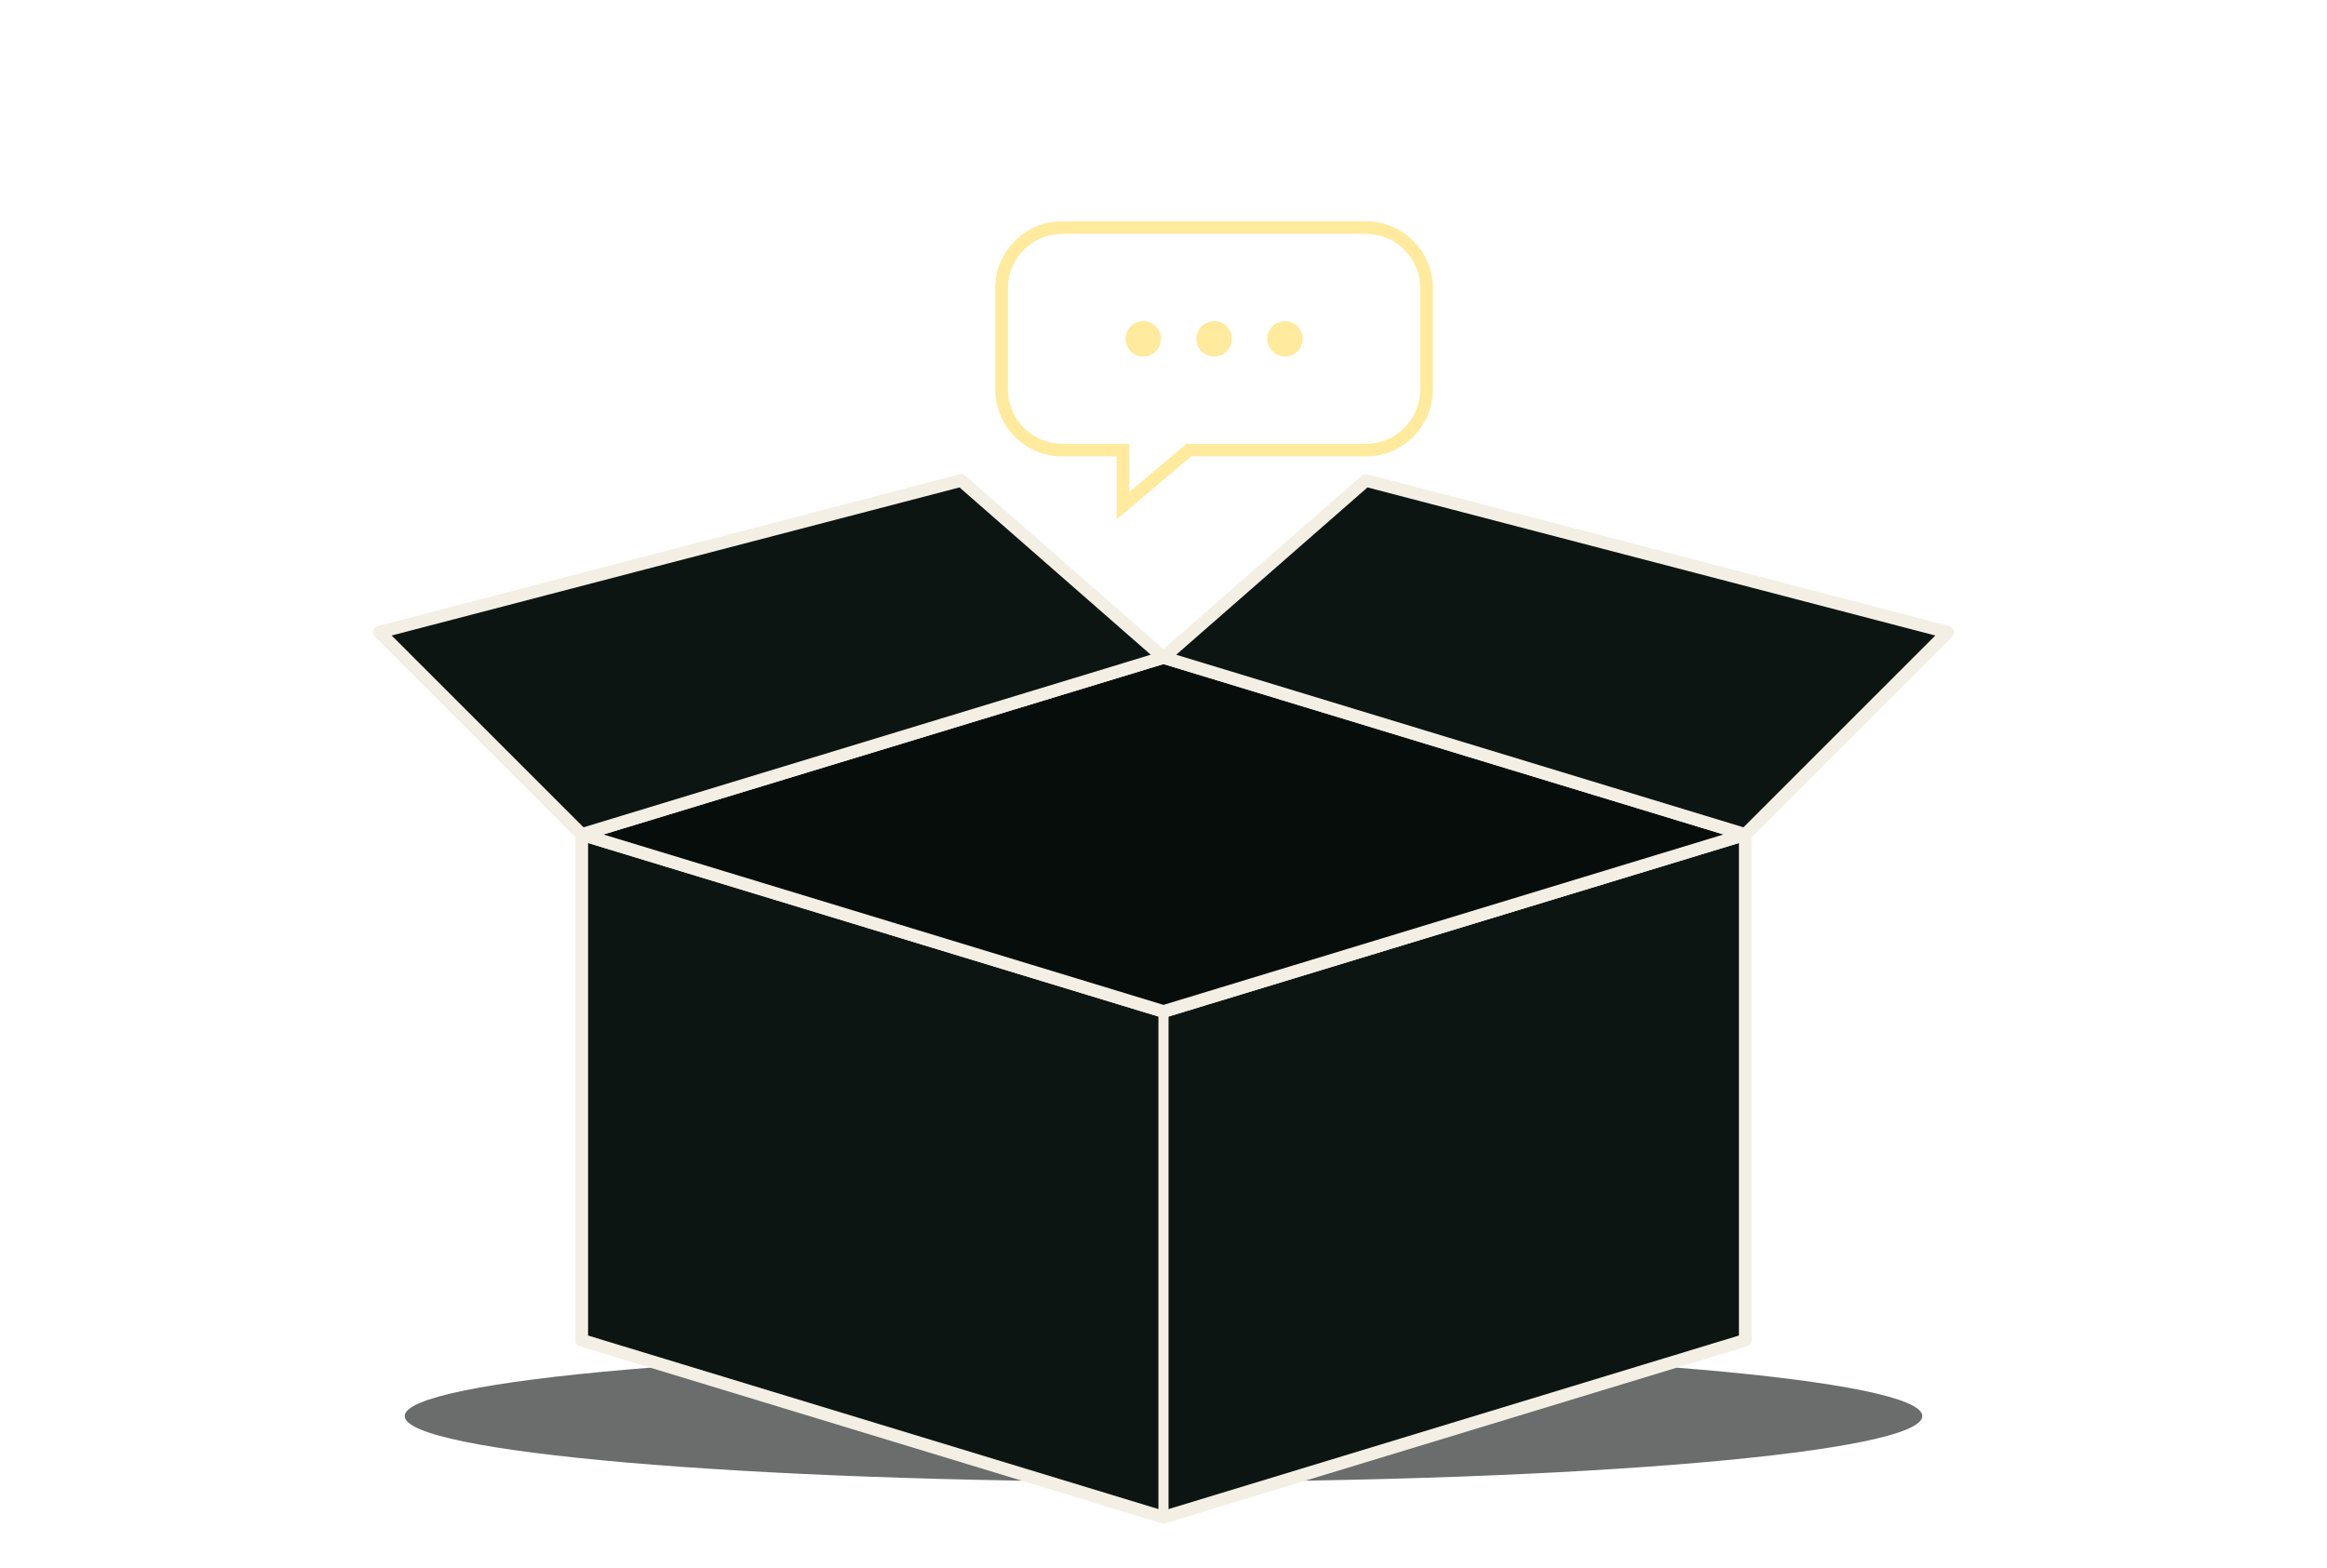
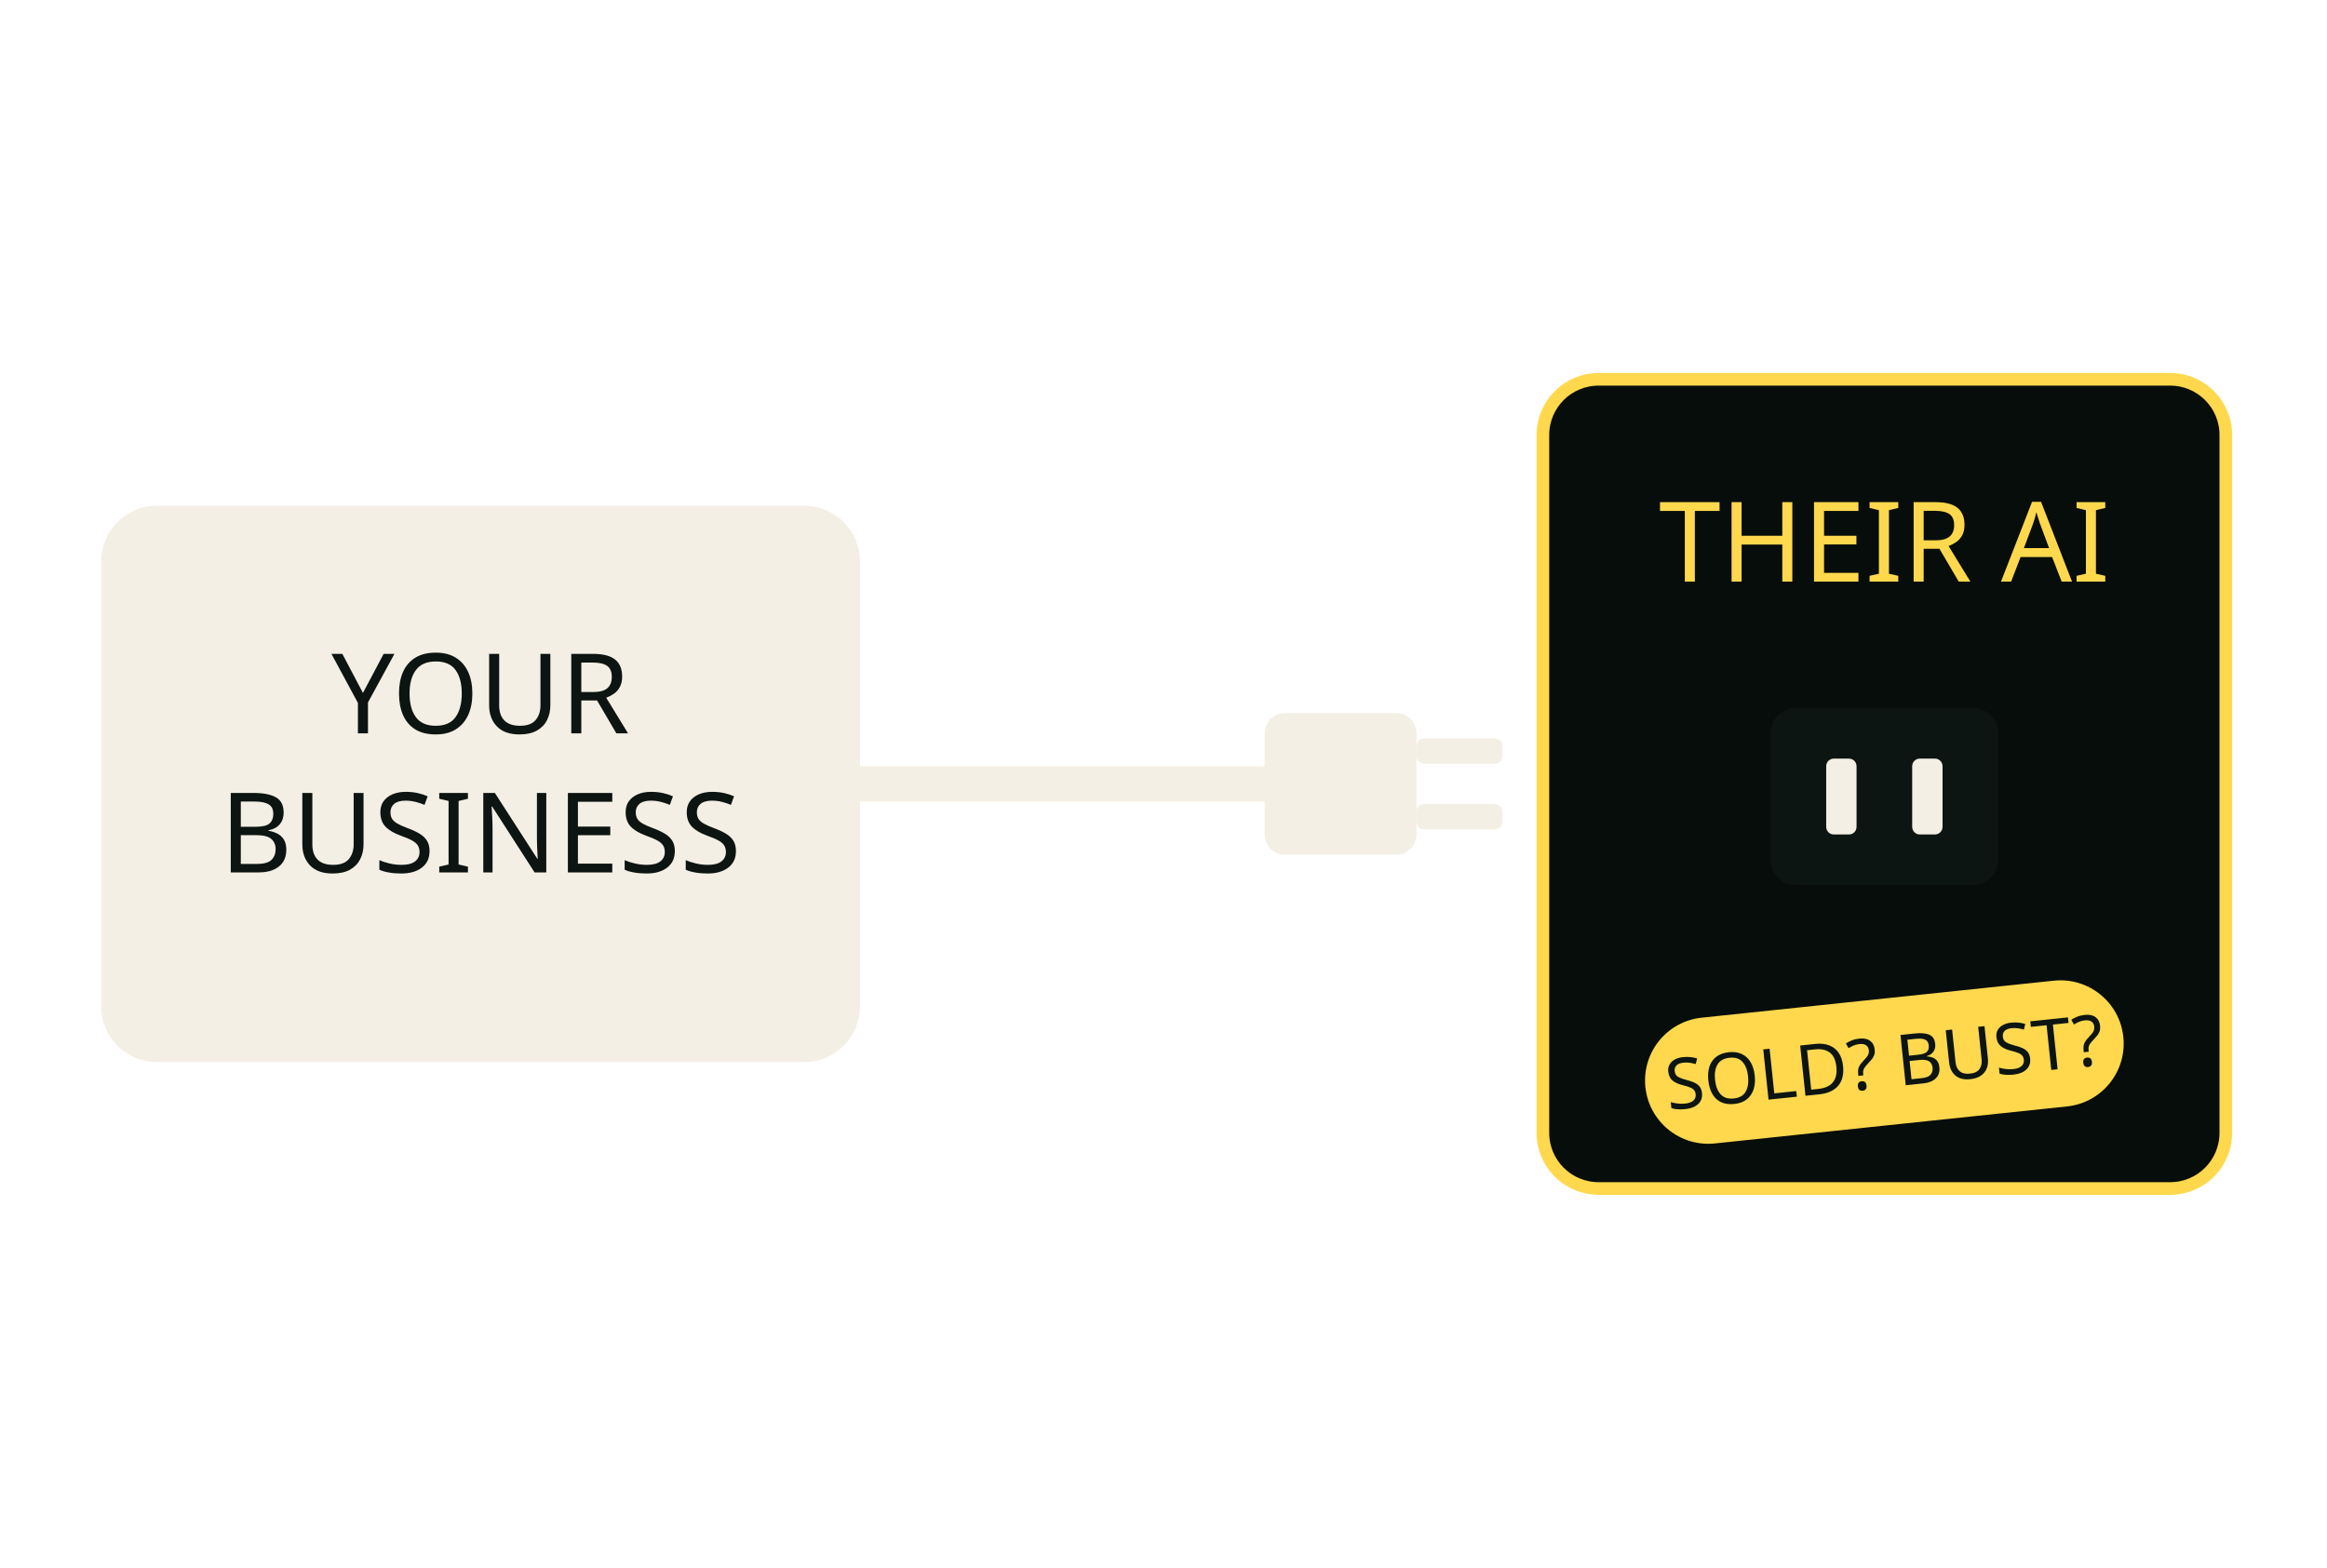
<svg xmlns="http://www.w3.org/2000/svg" viewBox="0 0 920 620" width="920" height="620">
-   <ellipse cx="460" cy="560" rx="300" ry="26" fill="#070D0B" fill-opacity="0.6" />
-   <path d="M230 330 L460 400 L690 330 L690 530 L460 600 L230 530 Z" fill="#0C1512" stroke="#F4EFE4" stroke-width="5" stroke-linejoin="round" />
-   <path d="M460 400 L460 600" stroke="#F4EFE4" stroke-width="4" />
-   <path d="M230 330 L460 260 L690 330 L460 400 Z" fill="#070D0B" stroke="#F4EFE4" stroke-width="5" stroke-linejoin="round" />
-   <path d="M230 330 L150 250 L380 190 L460 260 Z" fill="#0C1512" stroke="#F4EFE4" stroke-width="5" stroke-linejoin="round" />
-   <path d="M690 330 L770 250 L540 190 L460 260 Z" fill="#0C1512" stroke="#F4EFE4" stroke-width="5" stroke-linejoin="round" />
-   <g fill="none" stroke="#FFD84D" stroke-width="5" stroke-opacity="0.55">
-     <path d="M420 90 h120 a24 24 0 0 1 24 24 v40 a24 24 0 0 1 -24 24 h-70 l-26 22 v-22 h-24 a24 24 0 0 1 -24 -24 v-40 a24 24 0 0 1 24 -24 z" />
-   </g>
-   <g fill="#FFD84D" fill-opacity="0.55">
-     <circle cx="452" cy="134" r="7" />
-     <circle cx="480" cy="134" r="7" />
-     <circle cx="508" cy="134" r="7" />
+   <rect x="40" y="200" width="300" height="220" rx="22" fill="#F4EFE4" />
+   <text x="190" y="290" font-family="Anton" font-size="44" fill="#0C1512" text-anchor="middle">YOUR</text>
+   <text x="190" y="345" font-family="Anton" font-size="44" fill="#0C1512" text-anchor="middle">BUSINESS</text>
+   <path d="M340 310 C420 310 430 310 500 310" stroke="#F4EFE4" stroke-width="14" fill="none" stroke-linecap="round" />
+   <rect x="500" y="282" width="60" height="56" rx="8" fill="#F4EFE4" />
+   <rect x="560" y="292" width="34" height="10" rx="3" fill="#F4EFE4" />
+   <rect x="560" y="318" width="34" height="10" rx="3" fill="#F4EFE4" />
+   <rect x="610" y="150" width="270" height="320" rx="22" fill="#070D0B" stroke="#FFD84D" stroke-width="5" />
+   <text x="745" y="230" font-family="Anton" font-size="44" fill="#FFD84D" text-anchor="middle">THEIR AI</text>
+   <rect x="700" y="280" width="90" height="70" rx="10" fill="#0C1512" />
+   <rect x="722" y="300" width="12" height="30" rx="3" fill="#F4EFE4" />
+   <rect x="756" y="300" width="12" height="30" rx="3" fill="#F4EFE4" />
+   <g transform="rotate(-6 745 420)">
+     <rect x="650" y="395" width="190" height="50" rx="25" fill="#FFD84D" />
+     <text x="745" y="430" font-family="Anton" font-size="28" fill="#0C1512" text-anchor="middle">SOLD? BUST?</text>
  </g>
</svg>
